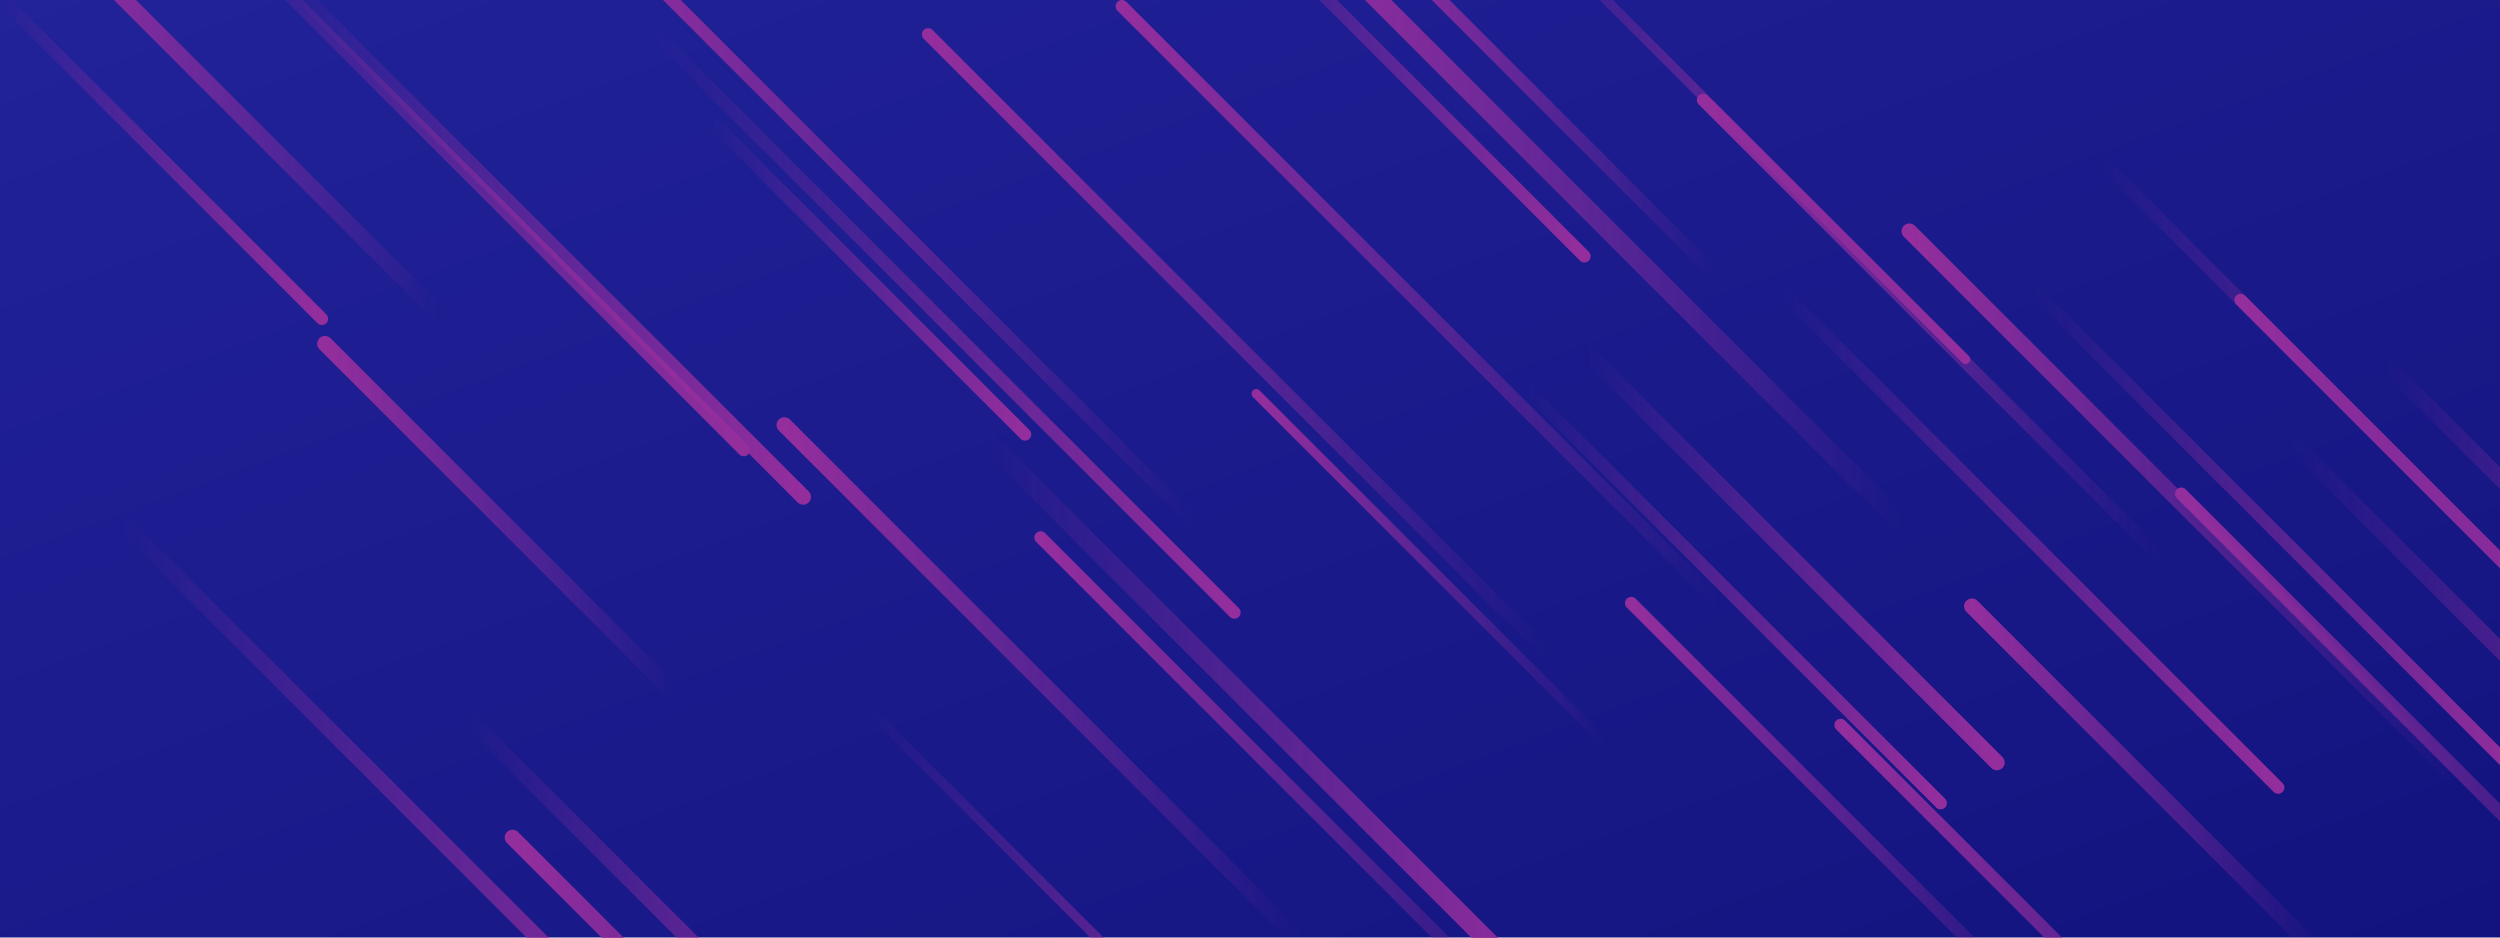
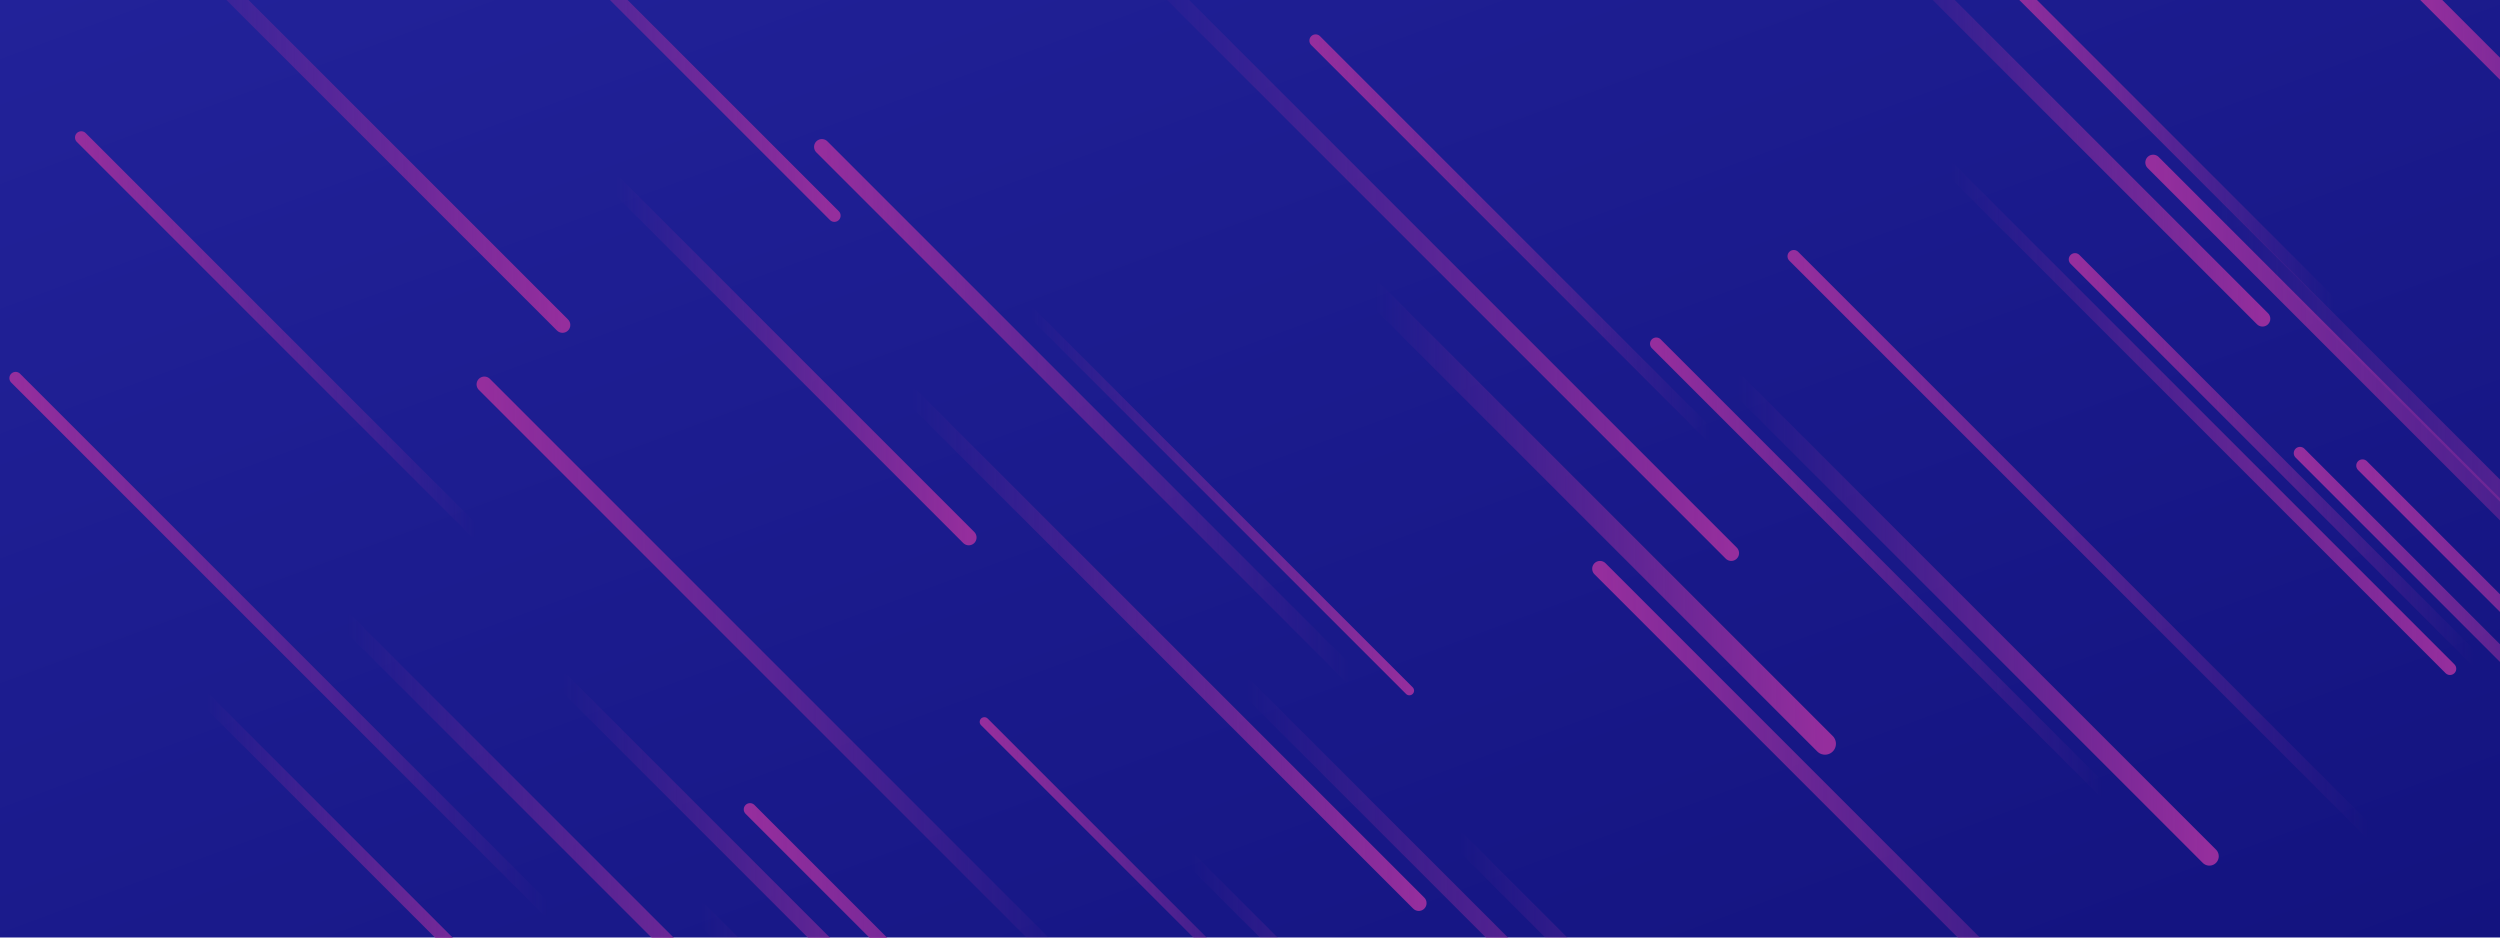
- <svg xmlns="http://www.w3.org/2000/svg" width="800" height="300" viewbox="0 0 800 300">
-   <linearGradient id="backgroundGradient" x1="0%" y1="0%" x2="100%" y2="100%">
-     <stop offset="0%" style="stop-color: #222299; stop-opacity: 1" />
-     <stop offset="100%" style="stop-color: #13137f; stop-opacity: 1" />
-   </linearGradient>
+ <svg xmlns="http://www.w3.org/2000/svg" width="800" height="300" viewBox="0 0 800 300">
+   <defs>
+     <linearGradient id="backgroundGradient" x1="0%" y1="0%" x2="100%" y2="100%">
+       <stop offset="0%" style="stop-color: #222299; stop-opacity: 1" />
+       <stop offset="100%" style="stop-color: #13137f; stop-opacity: 1" />
+     </linearGradient>
+     <linearGradient id="gradient">
+       <stop offset="0%" stop-color="rgba(149,46,157,0)" />
+       <stop offset="100%" stop-color="rgb(149,46,157)" />
+     </linearGradient>
+     <linearGradient id="gradient_rev">
+       <stop offset="0%" stop-color="rgb(149,46,157)" />
+       <stop offset="100%" stop-color="rgba(149,46,157,0)" />
+     </linearGradient>
+   </defs>
  <rect width="800" height="300" fill="url(#backgroundGradient)" />
-   <linearGradient id="gradient">
-     <stop offset="0%" stop-color="rgba(149,46,157,0)" />
-     <stop offset="100%" stop-color="rgb(149,46,157)" />
-   </linearGradient>
-   <linearGradient id="gradient_rev">
-     <stop offset="0%" stop-color="rgb(149,46,157)" />
-     <stop offset="100%" stop-color="rgba(149,46,157,0)" />
-   </linearGradient>
-   <line x1="-1" y1="-2" x2="103" y2="102" stroke-width="4" stroke-linecap="round" stroke="url(#gradient)" />
-   <line x1="20" y1="-20" x2="140" y2="100" stroke-width="5" stroke-linecap="round" stroke="url(#gradient_rev)" />
-   <line x1="39" y1="167" x2="228" y2="356" stroke-width="5" stroke-linecap="round" stroke="url(#gradient)" />
-   <line x1="60" y1="-34" x2="238" y2="144" stroke-width="4" stroke-linecap="round" stroke="url(#gradient)" />
-   <line x1="88" y1="-10" x2="257" y2="159" stroke-width="5" stroke-linecap="round" stroke="url(#gradient)" />
-   <line x1="104" y1="110" x2="216" y2="222" stroke-width="5" stroke-linecap="round" stroke="url(#gradient_rev)" />
-   <line x1="124" y1="354" x2="281" y2="511" stroke-width="5" stroke-linecap="round" stroke="url(#gradient_rev)" />
-   <line x1="150" y1="230" x2="283" y2="363" stroke-width="5" stroke-linecap="round" stroke="url(#gradient)" />
-   <line x1="164" y1="268" x2="353" y2="457" stroke-width="5" stroke-linecap="round" stroke="url(#gradient_rev)" />
-   <line x1="188" y1="-27" x2="384" y2="169" stroke-width="4" stroke-linecap="round" stroke="url(#gradient_rev)" />
-   <line x1="210" y1="11" x2="395" y2="196" stroke-width="4" stroke-linecap="round" stroke="url(#gradient)" />
-   <line x1="228" y1="39" x2="328" y2="139" stroke-width="4" stroke-linecap="round" stroke="url(#gradient)" />
-   <line x1="251" y1="136" x2="417" y2="302" stroke-width="5" stroke-linecap="round" stroke="url(#gradient_rev)" />
-   <line x1="277" y1="226" x2="424" y2="373" stroke-width="3" stroke-linecap="round" stroke="url(#gradient)" />
-   <line x1="297" y1="11" x2="497" y2="211" stroke-width="4" stroke-linecap="round" stroke="url(#gradient_rev)" />
-   <line x1="315" y1="140" x2="496" y2="321" stroke-width="6" stroke-linecap="round" stroke="url(#gradient)" />
-   <line x1="333" y1="172" x2="509" y2="348" stroke-width="4" stroke-linecap="round" stroke="url(#gradient_rev)" />
-   <line x1="359" y1="2" x2="551" y2="194" stroke-width="4" stroke-linecap="round" stroke="url(#gradient_rev)" />
-   <line x1="379" y1="-46" x2="507" y2="82" stroke-width="4" stroke-linecap="round" stroke="url(#gradient)" />
-   <line x1="402" y1="126" x2="514" y2="238" stroke-width="3" stroke-linecap="round" stroke="url(#gradient_rev)" />
-   <line x1="418" y1="-23" x2="610" y2="169" stroke-width="6" stroke-linecap="round" stroke="url(#gradient_rev)" />
-   <line x1="438" y1="-23" x2="549" y2="88" stroke-width="4" stroke-linecap="round" stroke="url(#gradient_rev)" />
-   <line x1="464" y1="-50" x2="629" y2="115" stroke-width="3" stroke-linecap="round" stroke="url(#gradient)" />
-   <line x1="488" y1="124" x2="621" y2="257" stroke-width="4" stroke-linecap="round" stroke="url(#gradient)" />
-   <line x1="507" y1="112" x2="639" y2="244" stroke-width="5" stroke-linecap="round" stroke="url(#gradient)" />
-   <line x1="522" y1="193" x2="660" y2="331" stroke-width="4" stroke-linecap="round" stroke="url(#gradient_rev)" />
-   <line x1="545" y1="32" x2="692" y2="179" stroke-width="4" stroke-linecap="round" stroke="url(#gradient_rev)" />
-   <line x1="569" y1="92" x2="729" y2="252" stroke-width="4" stroke-linecap="round" stroke="url(#gradient)" />
-   <line x1="589" y1="232" x2="769" y2="412" stroke-width="4" stroke-linecap="round" stroke="url(#gradient_rev)" />
-   <line x1="611" y1="74" x2="784" y2="247" stroke-width="5" stroke-linecap="round" stroke="url(#gradient_rev)" />
-   <line x1="631" y1="194" x2="743" y2="306" stroke-width="5" stroke-linecap="round" stroke="url(#gradient_rev)" />
-   <line x1="650" y1="92" x2="807" y2="249" stroke-width="4" stroke-linecap="round" stroke="url(#gradient)" />
-   <line x1="671" y1="50" x2="841" y2="220" stroke-width="4" stroke-linecap="round" stroke="url(#gradient)" />
-   <line x1="698" y1="158" x2="868" y2="328" stroke-width="4" stroke-linecap="round" stroke="url(#gradient_rev)" />
-   <line x1="717" y1="96" x2="905" y2="284" stroke-width="4" stroke-linecap="round" stroke="url(#gradient_rev)" />
-   <line x1="732" y1="140" x2="908" y2="316" stroke-width="5" stroke-linecap="round" stroke="url(#gradient)" />
-   <line x1="763" y1="116" x2="896" y2="249" stroke-width="5" stroke-linecap="round" stroke="url(#gradient)" />
-   <line x1="780" y1="321" x2="911" y2="452" stroke-width="4" stroke-linecap="round" stroke="url(#gradient_rev)" />
+   <line x1="5" y1="121" x2="175" y2="291" stroke-width="4" stroke-linecap="round" stroke="url(#gradient_rev)" />
+   <line x1="26" y1="44" x2="152" y2="170" stroke-width="4" stroke-linecap="round" stroke="url(#gradient_rev)" />
+   <line x1="42" y1="-34" x2="180" y2="104" stroke-width="5" stroke-linecap="round" stroke="url(#gradient)" />
+   <line x1="66" y1="224" x2="171" y2="329" stroke-width="4" stroke-linecap="round" stroke="url(#gradient)" />
+   <line x1="91" y1="304" x2="251" y2="464" stroke-width="5" stroke-linecap="round" stroke="url(#gradient)" />
+   <line x1="111" y1="199" x2="268" y2="356" stroke-width="5" stroke-linecap="round" stroke="url(#gradient)" />
+   <line x1="138" y1="-60" x2="267" y2="69" stroke-width="4" stroke-linecap="round" stroke="url(#gradient)" />
+   <line x1="155" y1="123" x2="345" y2="313" stroke-width="5" stroke-linecap="round" stroke="url(#gradient_rev)" />
+   <line x1="180" y1="218" x2="326" y2="364" stroke-width="5" stroke-linecap="round" stroke="url(#gradient)" />
+   <line x1="197" y1="59" x2="310" y2="172" stroke-width="5" stroke-linecap="round" stroke="url(#gradient)" />
+   <line x1="224" y1="292" x2="368" y2="436" stroke-width="6" stroke-linecap="round" stroke="url(#gradient)" />
+   <line x1="240" y1="259" x2="436" y2="455" stroke-width="4" stroke-linecap="round" stroke="url(#gradient_rev)" />
+   <line x1="263" y1="47" x2="432" y2="216" stroke-width="5" stroke-linecap="round" stroke="url(#gradient_rev)" />
+   <line x1="292" y1="127" x2="454" y2="289" stroke-width="5" stroke-linecap="round" stroke="url(#gradient)" />
+   <line x1="315" y1="231" x2="422" y2="338" stroke-width="3" stroke-linecap="round" stroke="url(#gradient_rev)" />
+   <line x1="330" y1="100" x2="451" y2="221" stroke-width="3" stroke-linecap="round" stroke="url(#gradient)" />
+   <line x1="361" y1="-16" x2="554" y2="177" stroke-width="5" stroke-linecap="round" stroke="url(#gradient)" />
+   <line x1="381" y1="275" x2="521" y2="415" stroke-width="4" stroke-linecap="round" stroke="url(#gradient)" />
+   <line x1="399" y1="220" x2="572" y2="393" stroke-width="5" stroke-linecap="round" stroke="url(#gradient)" />
+   <line x1="421" y1="13" x2="547" y2="139" stroke-width="4" stroke-linecap="round" stroke="url(#gradient_rev)" />
+   <line x1="440" y1="94" x2="584" y2="238" stroke-width="7" stroke-linecap="round" stroke="url(#gradient)" />
+   <line x1="467" y1="269" x2="617" y2="419" stroke-width="5" stroke-linecap="round" stroke="url(#gradient)" />
+   <line x1="489" y1="308" x2="661" y2="480" stroke-width="4" stroke-linecap="round" stroke="url(#gradient_rev)" />
+   <line x1="512" y1="182" x2="700" y2="370" stroke-width="5" stroke-linecap="round" stroke="url(#gradient_rev)" />
+   <line x1="530" y1="110" x2="673" y2="253" stroke-width="4" stroke-linecap="round" stroke="url(#gradient_rev)" />
+   <line x1="556" y1="123" x2="707" y2="274" stroke-width="6" stroke-linecap="round" stroke="url(#gradient)" />
+   <line x1="574" y1="82" x2="758" y2="266" stroke-width="4" stroke-linecap="round" stroke="url(#gradient_rev)" />
+   <line x1="597" y1="-25" x2="724" y2="102" stroke-width="5" stroke-linecap="round" stroke="url(#gradient)" />
+   <line x1="624" y1="54" x2="784" y2="214" stroke-width="4" stroke-linecap="round" stroke="url(#gradient)" />
+   <line x1="641" y1="-8" x2="747" y2="98" stroke-width="4" stroke-linecap="round" stroke="url(#gradient_rev)" />
+   <line x1="664" y1="83" x2="792" y2="211" stroke-width="4" stroke-linecap="round" stroke="url(#gradient_rev)" />
+   <line x1="689" y1="52" x2="877" y2="240" stroke-width="5" stroke-linecap="round" stroke="url(#gradient_rev)" />
+   <line x1="709" y1="66" x2="907" y2="264" stroke-width="5" stroke-linecap="round" stroke="url(#gradient)" />
+   <line x1="736" y1="145" x2="883" y2="292" stroke-width="4" stroke-linecap="round" stroke="url(#gradient_rev)" />
+   <line x1="756" y1="149" x2="946" y2="339" stroke-width="4" stroke-linecap="round" stroke="url(#gradient_rev)" />
+   <line x1="774" y1="-4" x2="923" y2="145" stroke-width="5" stroke-linecap="round" stroke="url(#gradient_rev)" />
</svg>
